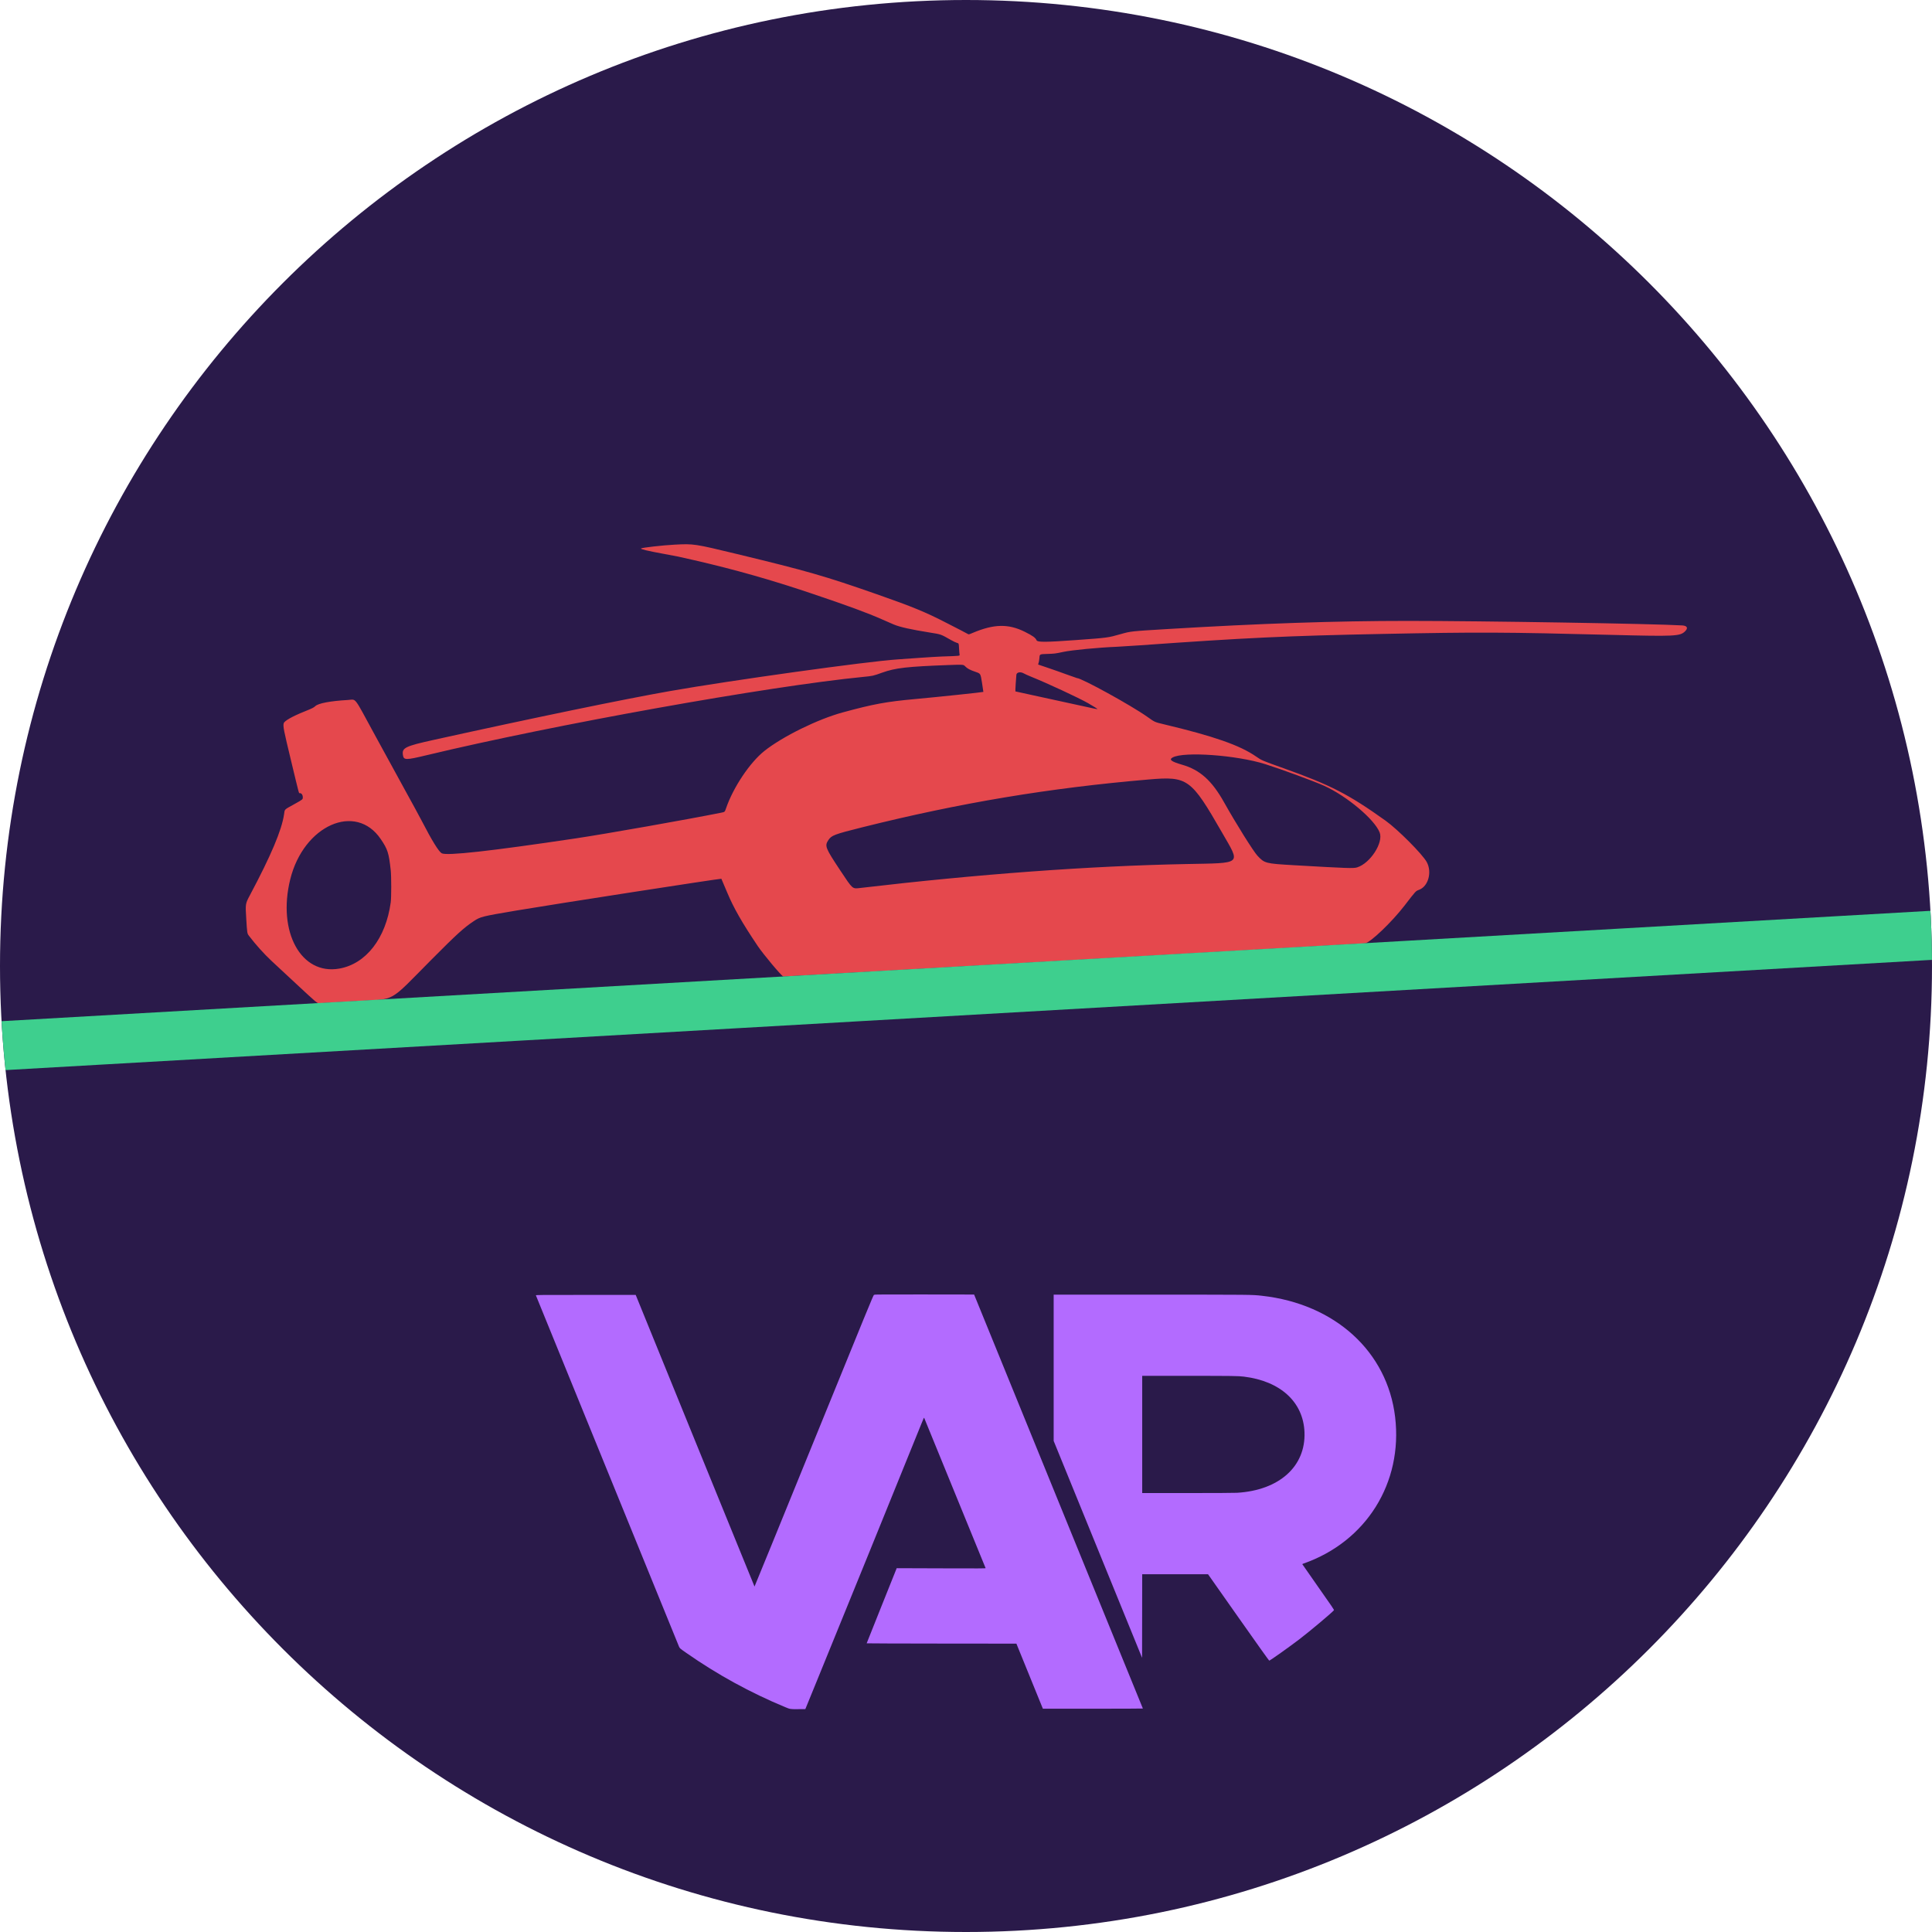
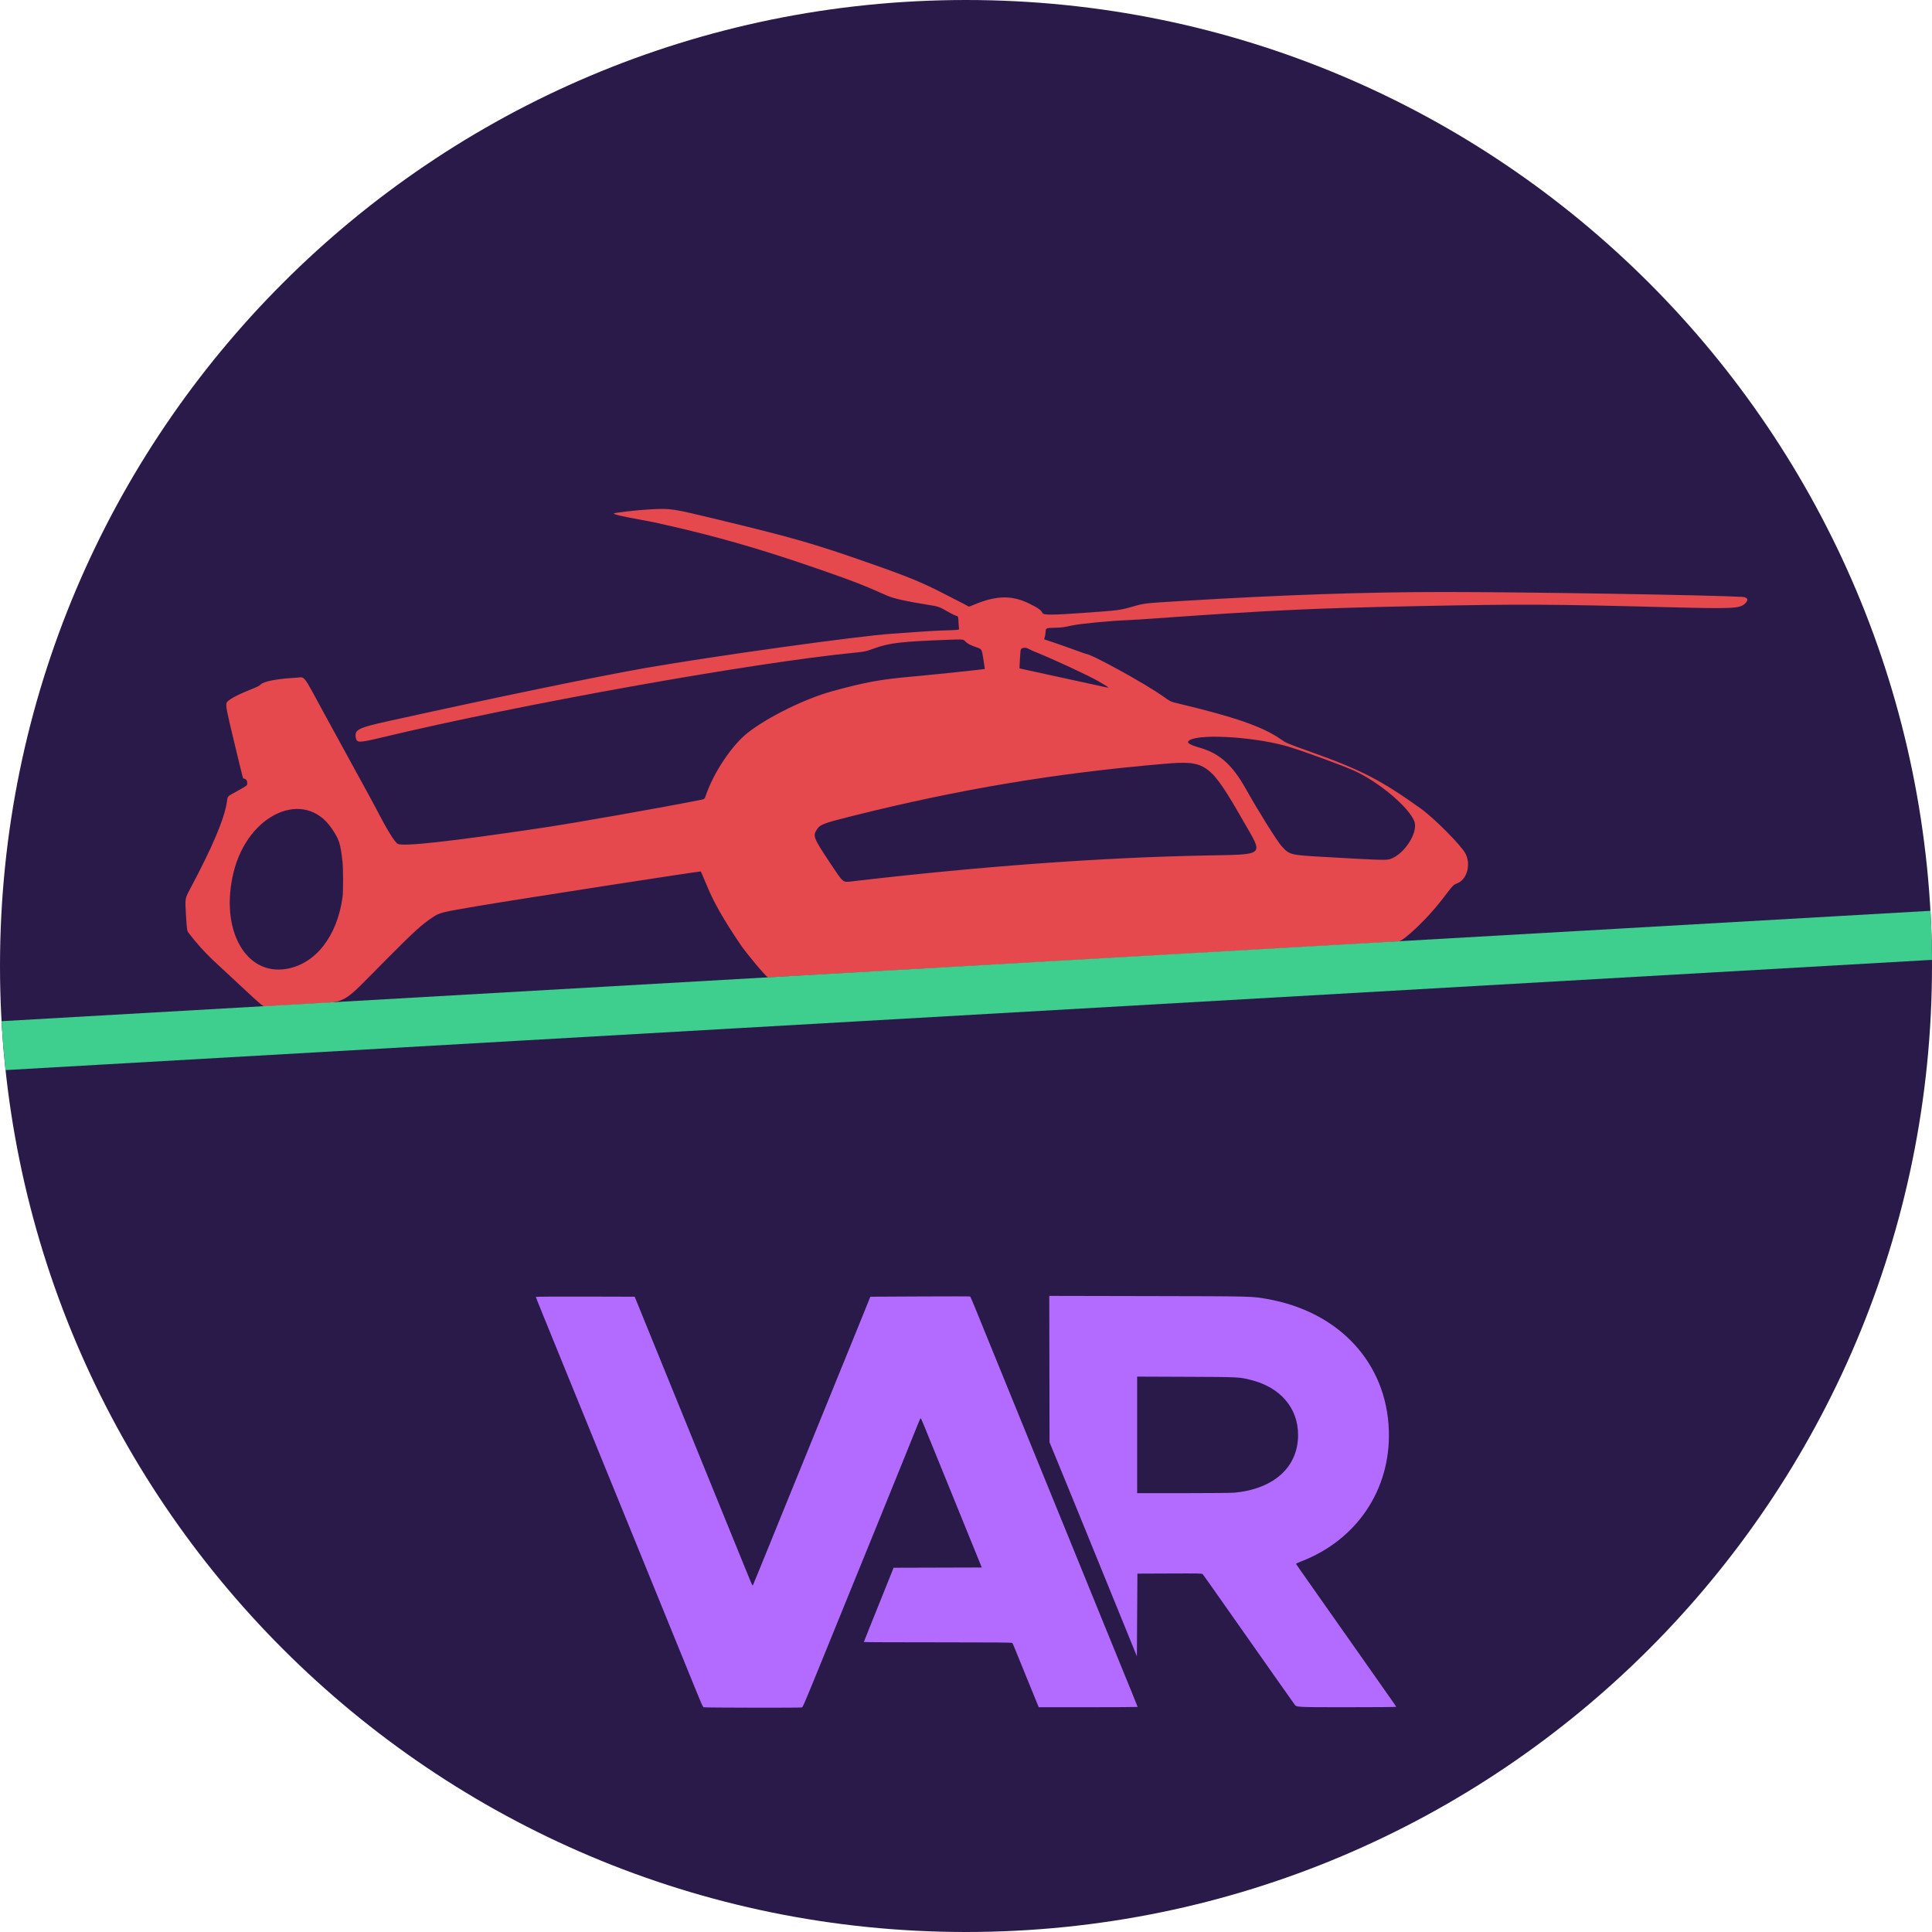
<svg xmlns="http://www.w3.org/2000/svg" viewBox="0 0 512 512" width="512" height="512">
  <defs>
    <clipPath id="d2">
      <circle cx="256" cy="256" r="256" />
    </clipPath>
  </defs>
  <g clip-path="url(#d2)">
    <circle cx="256" cy="256" r="256" fill="#2A1A4A" />
-     <g fill="#E5484D" transform="translate(65.00,144.25) scale(0.382)">
+     <g fill="#E5484D" transform="translate(49.00,134.89) scale(0.414)">
      <path d="M35.7 305.27C27.86 297.99 20 290.67 18.23 289.02C12.94 284.07 7.26 277.76 2.59 271.63C1.3 269.94 1.3 269.94 0.67 259.67C0.04 249.4 0.04 249.4 3.21 243.43C17.85 215.93 25.31 198.26 26.9 187.33C27.45 183.58 26.65 184.36 34.25 180.13C39.92 176.97 39.91 176.98 39.91 175.49C39.91 173.85 39.02 172.61 37.83 172.6C37.11 172.6 37.81 175.22 31.69 149.81C26.64 128.87 26.11 126.2 26.67 124.15C27.12 122.49 32.62 119.37 41.13 115.95C46.53 113.78 47.49 113.3 48.58 112.26C50.67 110.26 58.97 108.69 71.24 107.99C77.19 107.64 74.98 104.81 89.29 131.15C96.15 143.79 105.73 161.29 110.57 170.04C115.41 178.79 120.75 188.62 122.44 191.88C129.48 205.52 134.23 213.21 136.29 214.34C139.72 216.22 170.18 212.83 229.23 204.01C250.02 200.91 306.75 190.88 330.23 186.17C332.66 185.68 332.66 185.68 333.54 183.12C338.5 168.63 350.1 151.3 360.17 143.32C372.8 133.3 397.13 121.34 414.41 116.63C435.84 110.79 444.66 109.17 464.81 107.34C479.81 105.98 511.76 102.62 512.05 102.38C512.08 102.36 511.65 99.49 511.1 96.01C510.1 89.68 510.1 89.68 506.87 88.58C502.65 87.13 501 86.26 499.45 84.67C498.18 83.37 498.18 83.37 487.88 83.75C459.05 84.82 451.08 85.73 441.9 89.01C435.4 91.33 435.45 91.31 428.8 91.97C362.81 98.45 214.12 125.11 126.21 146.21C111.13 149.83 109.91 149.82 109.35 146.09C108.62 141.18 110.96 140.04 130.7 135.68C199.78 120.43 262.82 107.4 294.63 101.81C336.98 94.36 431.41 81.22 452.54 79.84C455.13 79.67 462.05 79.18 467.91 78.75C473.77 78.33 480.74 77.91 483.41 77.82C496.02 77.41 495.76 77.44 495.55 76.49C495.44 76.03 495.28 74.08 495.18 72.17C495.01 68.69 495.01 68.69 493.75 68.38C493.06 68.2 491.24 67.34 489.71 66.47C482.4 62.32 482.87 62.48 475.05 61.23C461.69 59.09 454.17 57.41 449.82 55.59C448.42 55 444.91 53.47 442.02 52.19C431.61 47.57 418.28 42.66 392.8 34.08C364.87 24.67 339.59 17.5 311.76 11.09C299.95 8.37 299.99 8.38 290.21 6.6C279.38 4.63 274.04 3.36 274.55 2.87C275.14 2.3 289.73 0.65 297.88 0.23C311.16 -0.46 311.55 -0.4 341.15 6.74C389.7 18.46 402.15 22.04 437.97 34.58C462.99 43.33 472.02 47.05 486.52 54.55C489.7 56.2 494.13 58.47 496.36 59.59C498.58 60.72 500.74 61.86 501.14 62.13C501.87 62.62 501.89 62.62 504.82 61.38C519.4 55.23 529.43 55.03 540.79 60.69C546.35 63.46 548.17 64.78 548.98 66.6C549.58 67.97 555.31 67.94 575.92 66.45C598.39 64.83 598.39 64.83 607.34 62.29C614.29 60.32 614.14 60.33 639.56 58.79C703.41 54.93 756.26 53.13 806.36 53.13C858.12 53.13 977.54 55.09 996.82 56.26C1000.43 56.48 1001.17 58.14 998.71 60.49C995.29 63.76 991.43 63.94 948.73 62.85C873.08 60.91 856.08 60.83 788.97 62.17C722.22 63.5 694.67 64.8 620.01 70.11C613.86 70.55 607 70.98 604.77 71.07C591.89 71.59 573.5 73.35 567.47 74.64C561.97 75.82 561.32 75.9 556.36 76.04C551.11 76.19 551.11 76.19 550.94 78.75C550.84 80.16 550.57 81.77 550.34 82.33C550.01 83.11 549.99 83.38 550.24 83.47C550.42 83.53 553.42 84.55 556.9 85.72C560.39 86.9 566.25 88.96 569.93 90.32C573.61 91.67 576.74 92.77 576.89 92.77C580.14 92.77 614.7 111.79 625.81 119.69C630.93 123.34 630.93 123.34 636.87 124.75C672.02 133.12 689.95 139.38 701.29 147.24C705.18 149.93 705.18 149.93 720.24 155.31C752.95 166.98 765.35 173.35 790.99 191.66C799.5 197.73 816.67 214.97 819.64 220.42C823.42 227.36 820.75 237.21 814.42 239.63C811.9 240.59 812.26 240.2 804.25 250.61C795.46 262.02 780.6 276.24 776.87 276.82C775.66 277 373.53 299.94 373.25 299.84C371.87 299.33 359.32 284.34 355.46 278.59C344.66 262.51 338.75 252.16 334.39 241.69C332.21 236.45 330.36 232.1 330.28 232.02C329.97 231.71 213.68 249.73 187.97 254.08C164.08 258.12 163.13 258.35 158.5 261.43C151.54 266.06 146.73 270.44 129.11 288.18C98.73 318.77 105.03 315.29 77.25 316.85C63.91 317.61 52.31 318.29 51.48 318.37C49.96 318.52 49.96 318.52 35.7 305.27ZM65.16 294.35C83.73 291.12 97.51 273.39 100.91 248.38C101.38 244.97 101.37 230.17 100.9 226C99.56 213.99 98.8 211.61 94.02 204.55C76.64 178.83 40.43 194.92 31.18 232.47C22.2 268.91 38.7 298.96 65.16 294.35ZM426.51 238.42C508.82 228.76 585.47 223.14 652.64 221.81C692.24 221.03 690.56 222.48 677.71 200.11C656.08 162.43 653.86 160.82 626.75 163.14C557.73 169.02 495.94 179.34 427.86 196.36C408.78 201.13 406.7 201.91 404.56 205.13C401.84 209.25 402.31 210.47 412.79 226.27C421.54 239.45 421.09 239.05 426.51 238.42ZM771.34 224.12C780.47 221.3 789.76 206.88 786.96 199.86C783.31 190.7 764.16 174.62 748.38 167.48C741.64 164.43 718.63 155.97 707.64 152.51C687.74 146.23 651.12 143.59 643.34 147.88C640.63 149.37 642.43 150.74 649.96 152.91C662.3 156.47 670.56 163.87 679.03 178.98C687.23 193.6 699.29 212.89 702.16 215.99C707.1 221.32 707.66 221.47 727.59 222.62C764.71 224.76 768.81 224.9 771.34 224.12ZM591.15 114.24C591.15 114.08 588 112.11 584.82 110.28C578.3 106.55 556.35 96.34 545.07 91.8C543.08 91 540.82 89.97 540.03 89.52C537.82 88.26 535.19 88.74 534.96 90.44C534.72 92.22 534.14 101.92 534.27 102.04C534.33 102.09 541.55 103.67 550.3 105.55C559.05 107.43 571.61 110.17 578.21 111.63C589.8 114.19 591.15 114.47 591.15 114.24Z" fill-rule="evenodd" />
    </g>
    <g transform="translate(256,256) rotate(-3.275)">
      <rect x="-614.4" y="0" width="1228.8" height="13" fill="#3ECF8E" />
    </g>
-     <g fill="#B36BFF" transform="translate(142.00,343.03) scale(0.228)">
-       <path d="M289.74 479.69C249.1 462.82 211.02 441.92 174.82 416.64C167.25 411.34 167.25 411.34 166.37 409.23C162.93 400.93 0.18 1.51 0.07 1.11C-0.06 0.62 2.84 0.59 58.01 0.59L116.09 0.59L185.06 170.03C222.99 263.22 254.1 339.51 254.19 339.56C254.28 339.61 285.4 263.37 323.34 170.12C384.28 20.39 392.41 0.59 392.96 0.59C393.29 0.59 393.7 0.46 393.87 0.29C394.06 0.1 413.57 0.02 451.79 0.07L509.42 0.15L544.76 86.85C564.2 134.53 608.31 242.75 642.78 327.34C677.26 411.92 705.52 481.23 705.59 481.35C705.67 481.47 679.54 481.57 647.54 481.57L589.35 481.57L573.97 443.75L558.58 405.93L471.57 405.85C423.71 405.81 384.55 405.68 384.54 405.56C384.54 405.44 392.39 385.74 402 361.78L419.45 318.23L471.2 318.41C515.7 318.56 522.93 318.53 522.79 318.17C522.7 317.94 506.67 278.74 487.17 231.05C467.67 183.37 451.59 144.02 451.43 143.62C451.18 142.97 450.83 143.66 448.49 149.51C443.95 160.87 401.02 266.69 388.38 297.7C381.77 313.92 368.25 347.1 358.35 371.42C348.45 395.75 334.26 430.59 326.81 448.84L313.26 482.01L304.45 482.08C295.64 482.14 295.64 482.14 289.74 479.69ZM816.71 375.56L781.33 325.28L743.07 325.27L704.81 325.27L704.73 373.84L704.66 422.41L653.27 296.34L601.89 170.27L601.89 85.28L601.89 0.29L714.76 0.3C833.83 0.3 832.21 0.29 844 1.6C928.95 11.07 989.75 66.44 998.79 142.58C1007.87 219.03 965.21 287.28 892.44 312.78C891.58 313.08 890.89 313.43 890.89 313.56C890.89 313.69 899.25 325.68 909.48 340.21C925.33 362.72 928.01 366.68 927.69 367.07C925.15 370.14 900.18 391.1 887.5 400.82C876.27 409.42 854.38 424.97 852.46 425.7C852.24 425.79 838.37 406.35 816.71 375.56ZM814.95 230.6C864.01 227.69 894.92 200 893.44 160.28C892.13 125.15 865.53 100.73 822.91 95.56C816.39 94.77 809.35 94.67 758.26 94.67L704.81 94.66L704.81 162.78L704.81 230.91L757.37 230.9C789.22 230.9 811.91 230.78 814.95 230.6Z" fill-rule="evenodd" />
+     <g fill="#B36BFF" transform="translate(142.00,343.44) scale(0.228)">
+       <path d="M195.1 478.09C193.93 477.63 193.3 476.14 173.69 427.85C169.31 417.07 161.96 399.04 157.36 387.77C144.85 357.16 130.53 321.99 124.7 307.6C121.86 300.58 116.25 286.82 112.24 277.02C99.77 246.52 89.4 221.12 84.01 207.84C76.29 188.85 63.1 156.48 36.82 92.04C5.35 14.87 0 1.67 0 1.08C0 0.81 25.85 0.66 57.45 0.74L114.9 0.89L119.73 12.77C122.38 19.3 128.74 34.93 133.87 47.51C145.14 75.16 159.52 110.48 170.14 136.58C174.45 147.19 182.06 165.9 187.05 178.15C196.26 200.76 206.8 226.67 220.74 260.99C224.99 271.44 230.49 284.93 232.96 290.97C235.43 297.02 240.44 309.31 244.09 318.29C251.9 337.51 251.75 337.2 252.42 336.01C252.69 335.53 256.69 325.8 261.33 314.39C269.84 293.41 277.55 274.47 295.12 231.29C300.44 218.23 308.05 199.52 312.04 189.73C318.74 173.26 325.93 155.59 346.48 105.11C350.8 94.49 358.42 75.79 363.41 63.54C368.4 51.29 376.16 32.19 380.66 21.08L388.83 0.89L446.64 0.59C478.44 0.43 504.66 0.45 504.91 0.64C505.16 0.82 508.67 9.11 512.7 19.04C516.73 28.98 524.11 47.13 529.11 59.38C541.84 90.6 555.55 124.24 565.9 149.64C570.75 161.56 578.1 179.6 582.23 189.73C586.36 199.85 593.99 218.56 599.17 231.29C604.36 244.03 612.91 265.01 618.18 277.91C633.59 315.68 644.01 341.24 650.83 358.08C654.35 366.73 659.95 380.49 663.29 388.66C666.63 396.82 673.22 412.99 677.95 424.58C682.68 436.18 689.46 452.8 693.03 461.52C696.6 470.24 699.52 477.52 699.52 477.7C699.52 477.88 673.66 478.03 642.04 478.03L584.56 478.03L581.68 471.05C577.2 460.19 560.23 418.53 557.18 410.93C555.68 407.17 554.19 403.76 553.87 403.36C553.42 402.77 535.39 402.61 467.27 402.61C419.95 402.61 381.24 402.46 381.24 402.26C381.24 402.07 384.56 393.72 388.61 383.71C396.8 363.5 408.21 335.11 412.82 323.49L415.81 315.92L467.08 315.77L518.34 315.62L513.87 304.63C511.41 298.59 505.44 283.89 500.59 271.97C495.75 260.05 487.88 240.68 483.1 228.92C478.32 217.16 470.83 198.72 466.45 187.95C450.59 148.87 447.82 142.25 447.34 142.09C447.07 142 445.2 146.13 443.18 151.28C441.16 156.42 434.67 172.52 428.75 187.05C422.83 201.59 414.81 221.36 410.93 231C407.04 240.63 399.56 259.07 394.3 271.97C376.24 316.27 366.82 339.41 358.64 359.56C345.14 392.83 338.8 408.42 330.37 429.04C311.03 476.38 310.36 477.95 309.1 478.28C307.23 478.79 196.4 478.6 195.1 478.09ZM881.95 474.91C879.81 472 876.03 466.65 856.48 438.84C852.23 432.79 840.49 416.09 830.38 401.72C820.26 387.35 807.21 368.78 801.36 360.45C784.84 336.91 776.14 324.62 775.21 323.48C774.4 322.5 772.01 322.45 736.79 322.59L699.23 322.74L698.93 370.83L698.63 418.92L690.21 398.15C685.57 386.72 677.74 367.49 672.81 355.4C667.87 343.32 660.52 325.28 656.47 315.32C652.42 305.36 644.8 286.65 639.54 273.75C634.28 260.85 625.94 240.41 621.01 228.33C616.08 216.24 608.68 198.2 604.57 188.24L597.09 170.13L596.94 85.03L596.79 -0.07L711.55 0.16C835.48 0.41 832.04 0.32 850.36 3.58C934.1 18.49 989.12 78.21 991.5 156.77C993.56 225.09 954.38 283.51 889.7 308.51C886.35 309.81 883.62 311.05 883.61 311.28C883.61 311.67 888.25 318.33 910.61 350.06C915.44 356.92 922.68 367.21 926.69 372.92C930.71 378.64 938.14 389.19 943.21 396.38C948.28 403.56 955.61 413.98 959.5 419.54C963.39 425.09 972.96 438.72 980.78 449.82C999.57 476.5 1000 477.12 1000 477.61C1000 477.84 973.95 478.03 942.12 478.03C884.24 478.03 884.24 478.03 881.95 474.91ZM812.44 228.62C858.16 224.16 885.99 198.77 885.99 161.52C885.99 130.34 865.44 106.28 831.53 97.74C817.42 94.19 818.24 94.23 756.09 93.98L698.93 93.75L698.93 161.48L698.93 229.22L752.61 229.22C784.27 229.22 808.81 228.97 812.44 228.62Z" fill-rule="evenodd" />
    </g>
  </g>
</svg>
